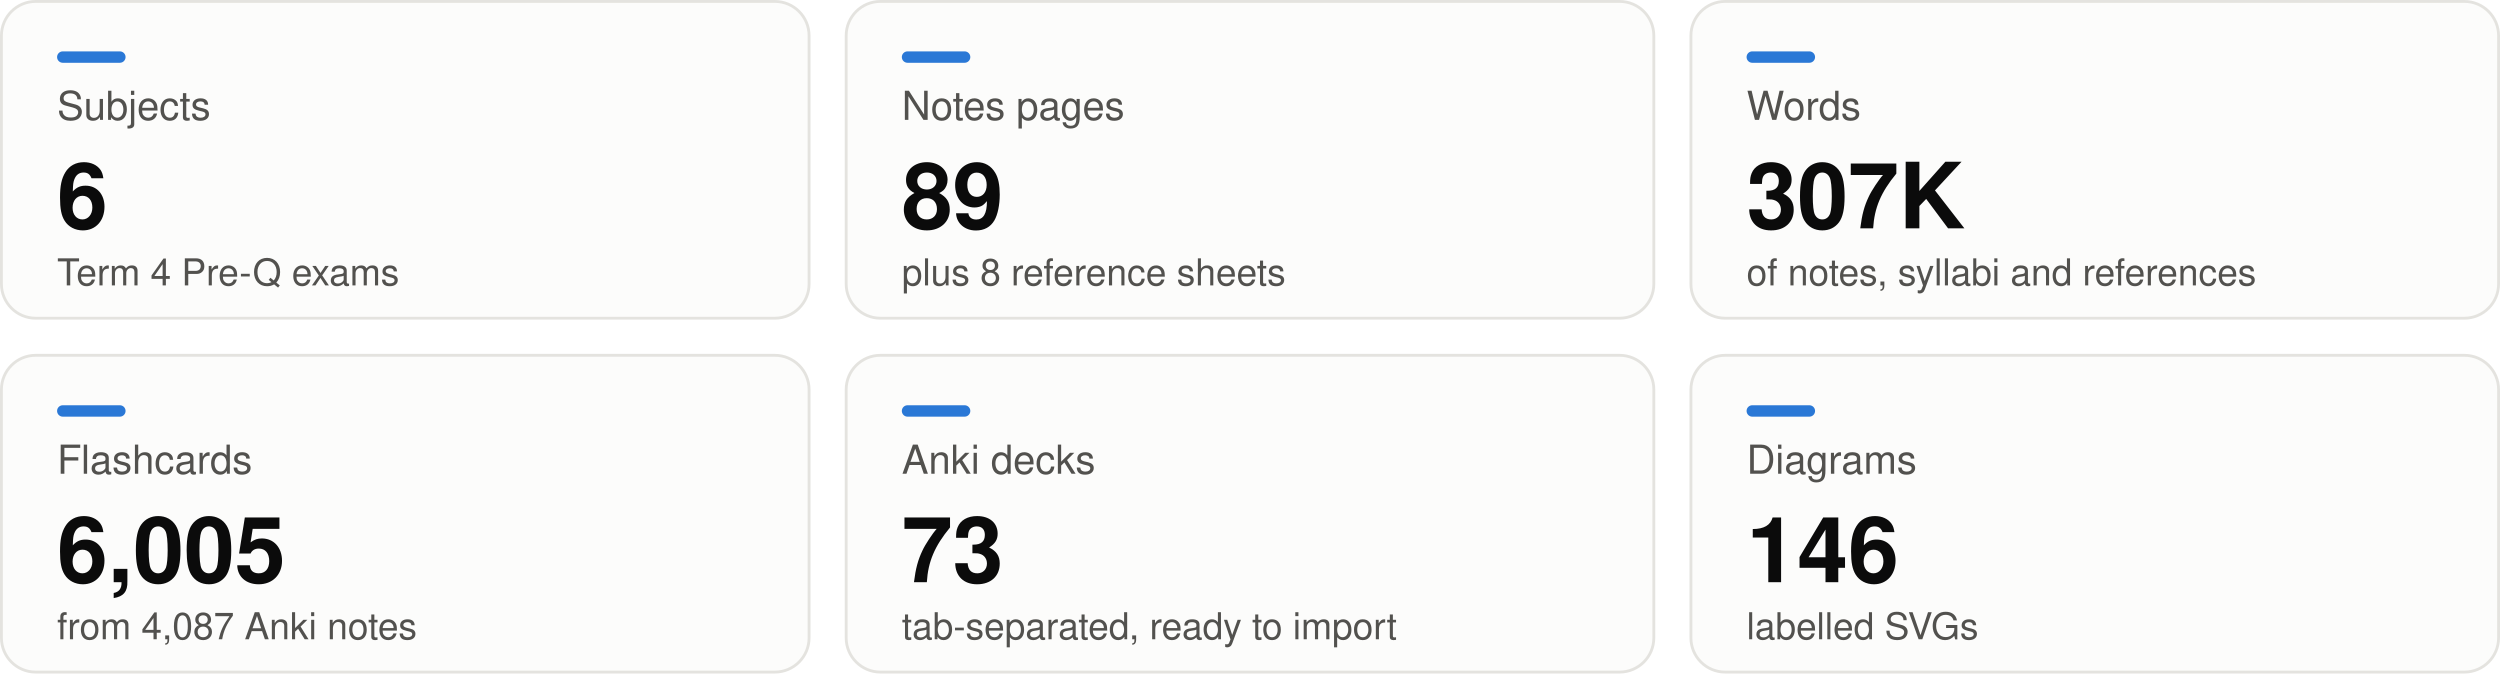
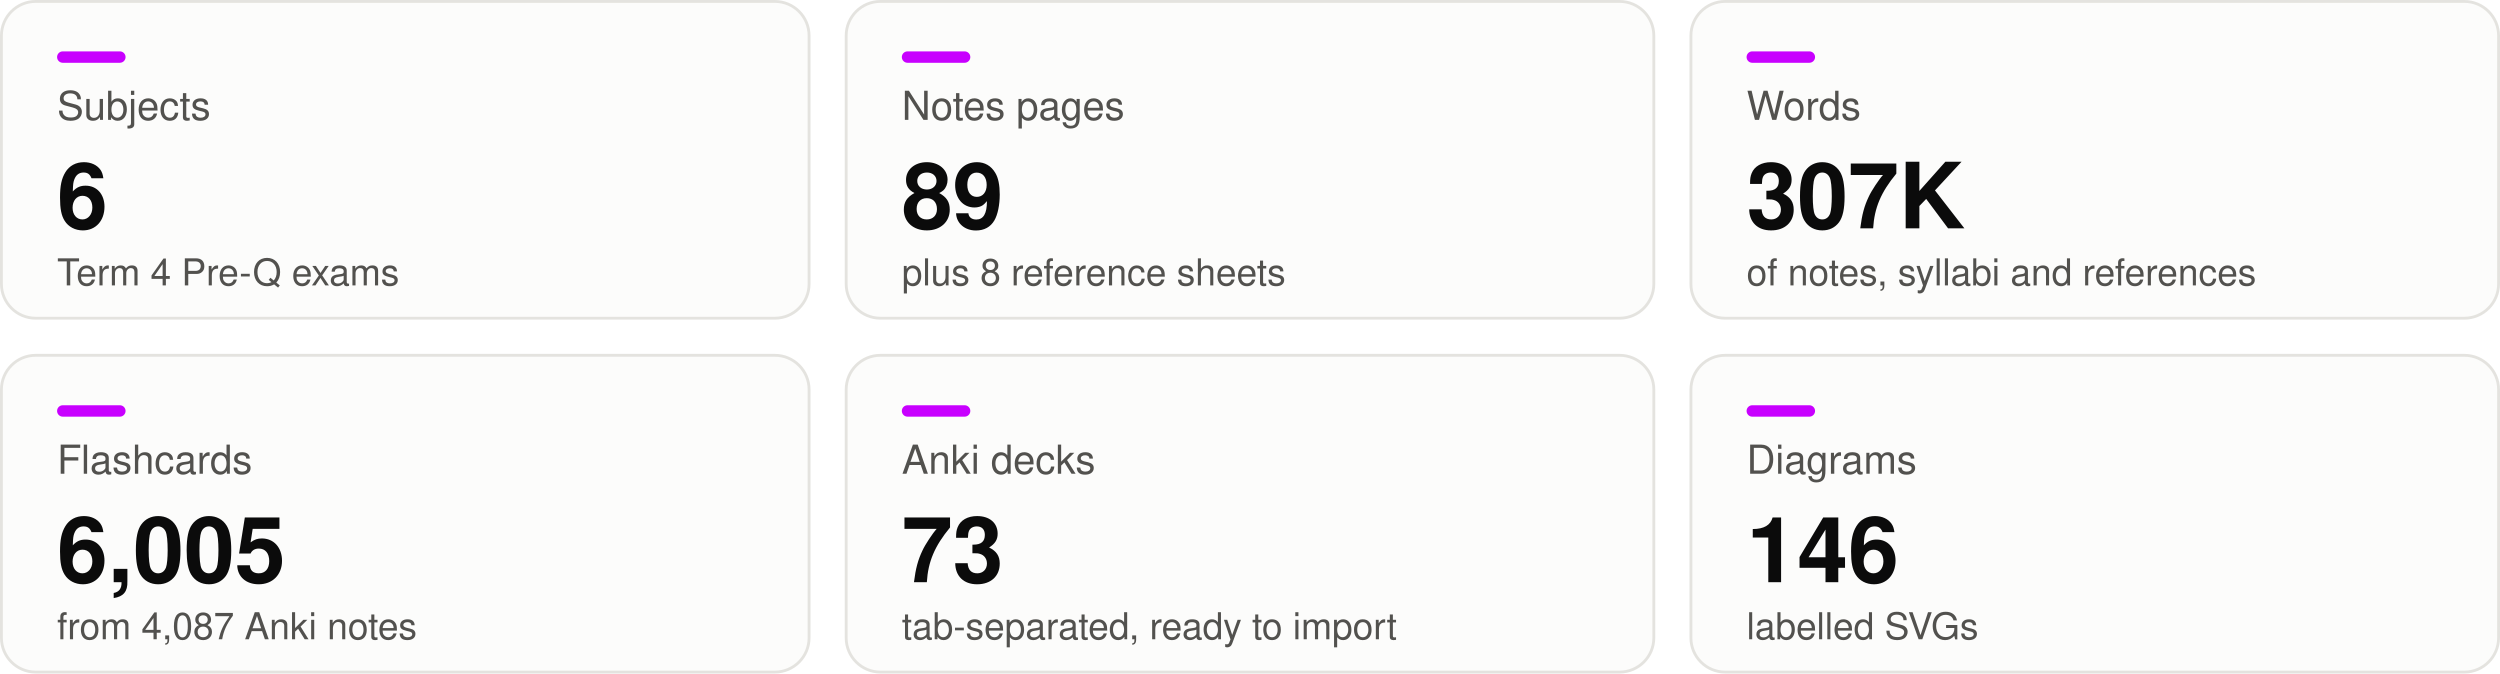
<svg xmlns="http://www.w3.org/2000/svg" width="876" height="236" viewBox="0 0 876 236" role="img" font-family="-apple-system, BlinkMacSystemFont, 'Segoe UI', Helvetica, Arial, sans-serif">
  <rect x="0.5" y="0.5" width="283" height="111" rx="12" fill="#fcfcfb" stroke="#e4e3df" />
-   <rect x="20" y="18" width="24" height="4" rx="2" fill="#2a78d6" />
+   <rect x="20" y="18" width="24" height="4" rx="2" fill="#c800ff" />
  <text x="20" y="42" font-size="14" fill="#52514e">Subjects</text>
  <text x="20" y="80" font-size="32" font-weight="600" fill="#0b0b0b">6</text>
  <text x="20" y="100" font-size="13" fill="#52514e">Term 4 Pre-Q exams</text>
  <rect x="296.5" y="0.5" width="283" height="111" rx="12" fill="#fcfcfb" stroke="#e4e3df" />
-   <rect x="316" y="18" width="24" height="4" rx="2" fill="#2a78d6" />
+   <rect x="316" y="18" width="24" height="4" rx="2" fill="#c800ff" />
  <text x="316" y="42" font-size="14" fill="#52514e">Notes pages</text>
  <text x="316" y="80" font-size="32" font-weight="600" fill="#0b0b0b">89</text>
  <text x="316" y="100" font-size="13" fill="#52514e">plus 8 reference sheets</text>
  <rect x="592.5" y="0.5" width="283" height="111" rx="12" fill="#fcfcfb" stroke="#e4e3df" />
-   <rect x="612" y="18" width="24" height="4" rx="2" fill="#2a78d6" />
+   <rect x="612" y="18" width="24" height="4" rx="2" fill="#c800ff" />
  <text x="612" y="42" font-size="14" fill="#52514e">Words</text>
  <text x="612" y="80" font-size="32" font-weight="600" fill="#0b0b0b">307K</text>
  <text x="612" y="100" font-size="13" fill="#52514e">of notes, syllabi and references</text>
  <rect x="0.5" y="124.5" width="283" height="111" rx="12" fill="#fcfcfb" stroke="#e4e3df" />
-   <rect x="20" y="142" width="24" height="4" rx="2" fill="#2a78d6" />
+   <rect x="20" y="142" width="24" height="4" rx="2" fill="#c800ff" />
  <text x="20" y="166" font-size="14" fill="#52514e">Flashcards</text>
  <text x="20" y="204" font-size="32" font-weight="600" fill="#0b0b0b">6,005</text>
  <text x="20" y="224" font-size="13" fill="#52514e">from 4,087 Anki notes</text>
  <rect x="296.5" y="124.5" width="283" height="111" rx="12" fill="#fcfcfb" stroke="#e4e3df" />
-   <rect x="316" y="142" width="24" height="4" rx="2" fill="#2a78d6" />
+   <rect x="316" y="142" width="24" height="4" rx="2" fill="#c800ff" />
  <text x="316" y="166" font-size="14" fill="#52514e">Anki decks</text>
  <text x="316" y="204" font-size="32" font-weight="600" fill="#0b0b0b">73</text>
  <text x="316" y="224" font-size="13" fill="#52514e">tab-separated, ready to import</text>
  <rect x="592.5" y="124.5" width="283" height="111" rx="12" fill="#fcfcfb" stroke="#e4e3df" />
-   <rect x="612" y="142" width="24" height="4" rx="2" fill="#2a78d6" />
+   <rect x="612" y="142" width="24" height="4" rx="2" fill="#c800ff" />
  <text x="612" y="166" font-size="14" fill="#52514e">Diagrams</text>
  <text x="612" y="204" font-size="32" font-weight="600" fill="#0b0b0b">146</text>
  <text x="612" y="224" font-size="13" fill="#52514e">labelled SVGs</text>
</svg>
